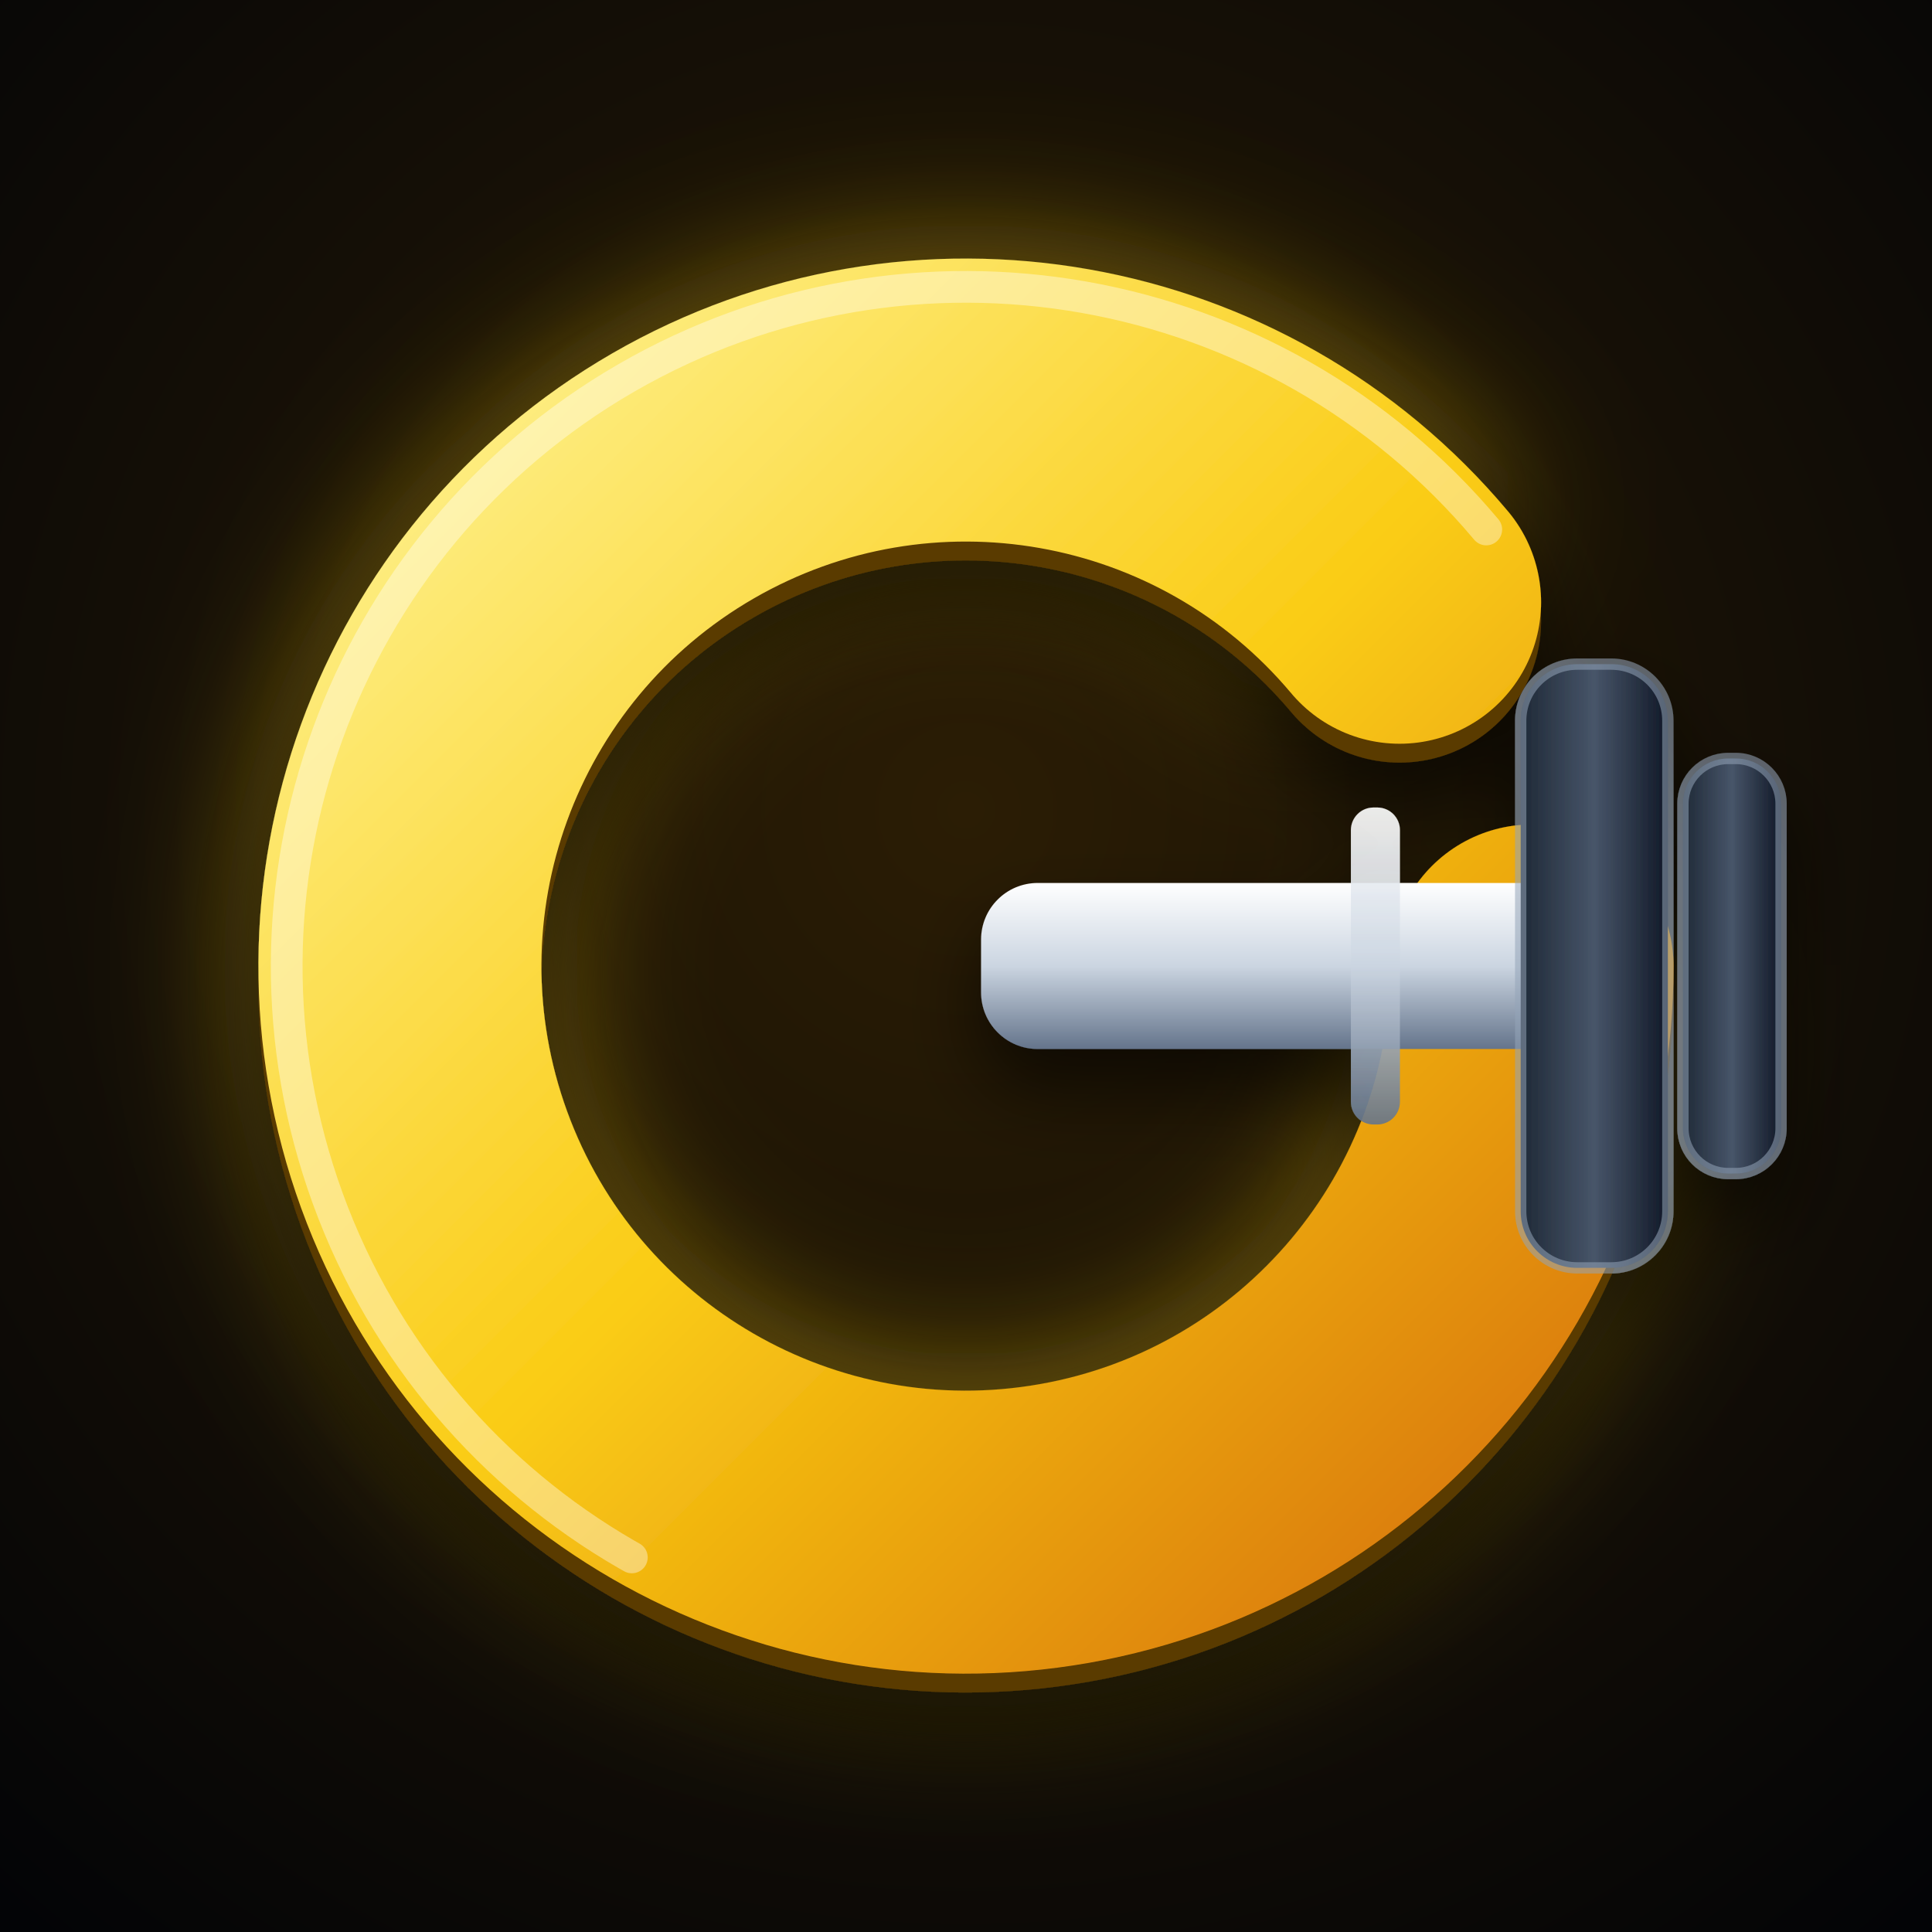
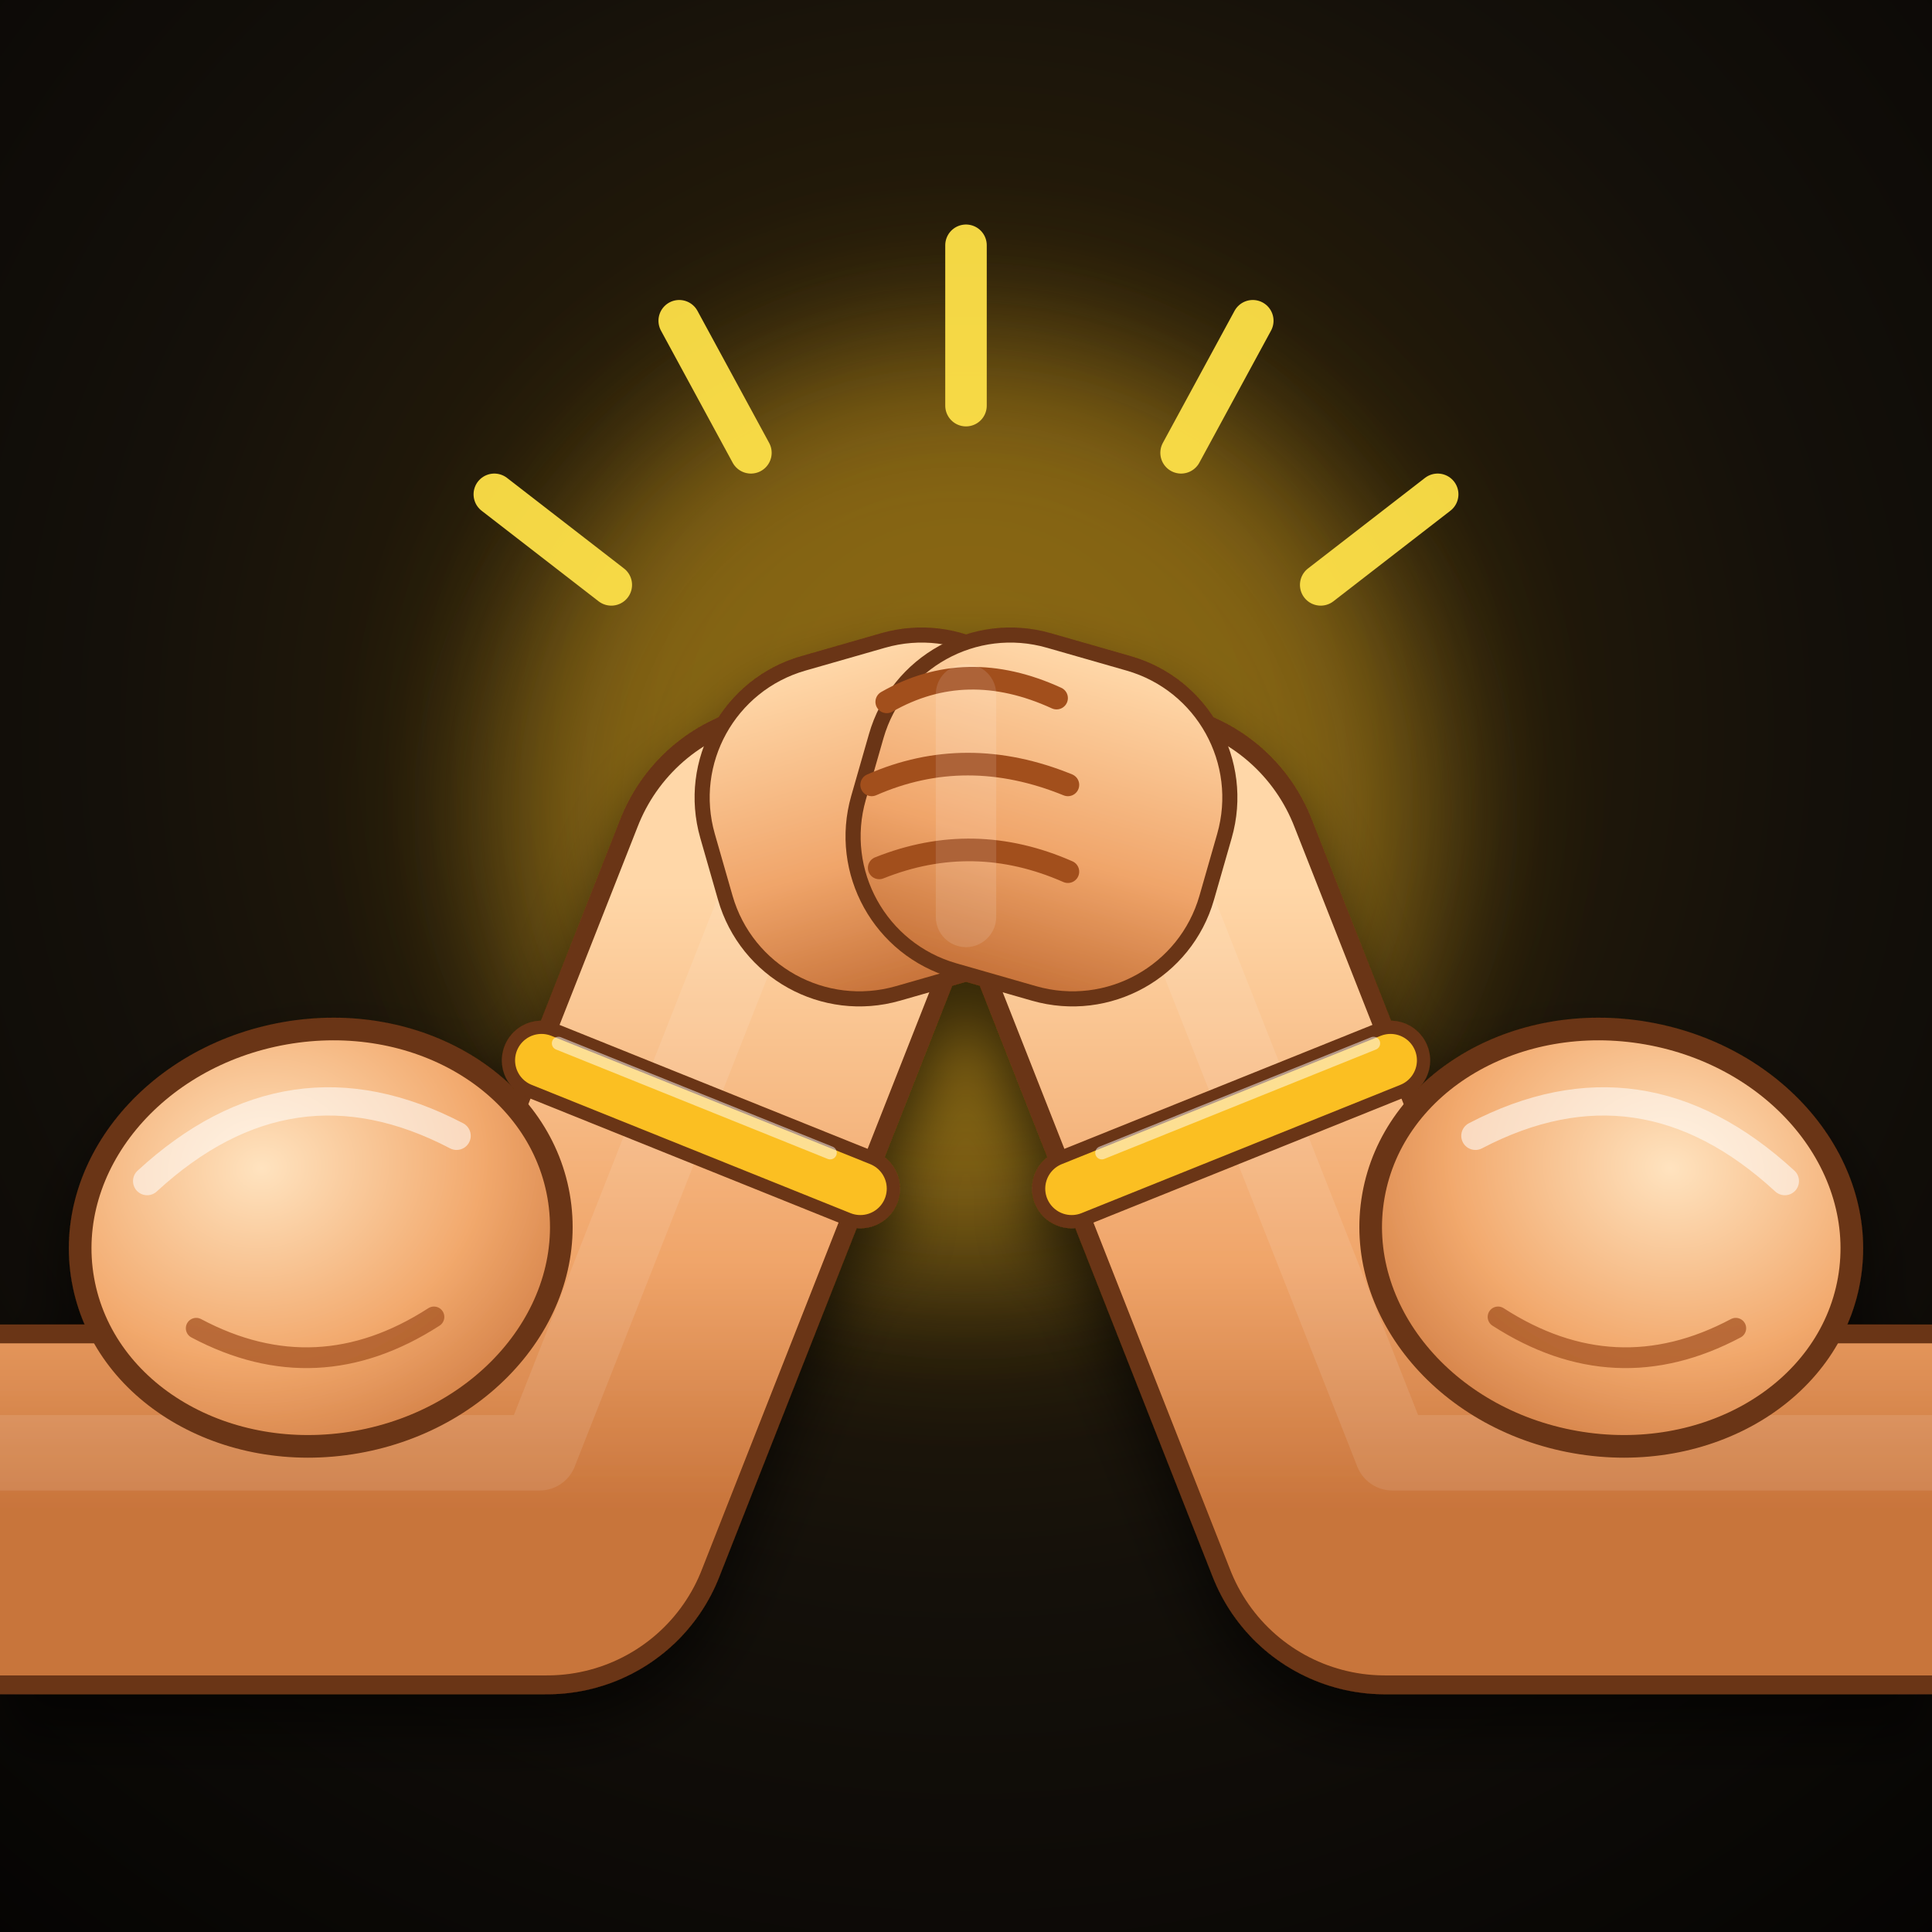
<svg xmlns="http://www.w3.org/2000/svg" width="1024" height="1024" viewBox="0 0 1024 1024">
  <defs>
-     <radialGradient id="bg" cx="50%" cy="42%" r="75%">
-       <stop offset="0" stop-color="#2b1d05" />
-       <stop offset="1" stop-color="#030406" />
+     <radialGradient id="bg" cx="50%" cy="38%" r="80%">
+       <stop offset="0" stop-color="#3b2a08" />
+       <stop offset=".55" stop-color="#14100a" />
+       <stop offset="1" stop-color="#050403" />
    </radialGradient>
-     <linearGradient id="g" x1="0" y1="0" x2="1" y2="1">
-       <stop offset="0" stop-color="#fef08a" />
-       <stop offset=".5" stop-color="#facc15" />
-       <stop offset="1" stop-color="#d97706" />
+     <linearGradient id="skin" x1="0" y1="0" x2="0" y2="1">
+       <stop offset="0" stop-color="#ffd7a8" />
+       <stop offset=".6" stop-color="#f0a56a" />
+       <stop offset="1" stop-color="#c8743b" />
    </linearGradient>
-     <linearGradient id="steel" x1="0" y1="0" x2="0" y2="1">
-       <stop offset="0" stop-color="#ffffff" />
-       <stop offset=".5" stop-color="#cbd5e1" />
-       <stop offset="1" stop-color="#64748b" />
-     </linearGradient>
-     <linearGradient id="pl" x1="0" y1="0" x2="1" y2="0">
-       <stop offset="0" stop-color="#1f2937" />
-       <stop offset=".5" stop-color="#475569" />
-       <stop offset="1" stop-color="#111827" />
-     </linearGradient>
+     <radialGradient id="bicep" cx="40%" cy="30%" r="80%">
+       <stop offset="0" stop-color="#ffe3bf" />
+       <stop offset=".6" stop-color="#f2a96d" />
+       <stop offset="1" stop-color="#d07c43" />
+     </radialGradient>
    <filter id="gl" x="-30%" y="-30%" width="160%" height="160%">
-       <feGaussianBlur stdDeviation="38" />
+       <feGaussianBlur stdDeviation="40" />
    </filter>
    <filter id="sh" x="-20%" y="-20%" width="140%" height="150%">
-       <feDropShadow dx="0" dy="22" stdDeviation="20" flood-color="#000" flood-opacity=".6" />
+       <feDropShadow dx="0" dy="18" stdDeviation="16" flood-color="#000" flood-opacity=".6" />
    </filter>
  </defs>
  <rect width="1024" height="1024" fill="url(#bg)" />
-   <g opacity=".5" filter="url(#gl)">
-     <path d="M741.8 319.2A300 300 0 1 0 812 512" fill="none" stroke="#facc15" stroke-width="150" />
+   <circle cx="512" cy="430" r="250" fill="#fbbf24" opacity=".42" filter="url(#gl)" />
+   <g stroke="#fde047" stroke-width="22" stroke-linecap="round" opacity=".95">
+     <path d="M512 130 V215" />
+     <path d="M360 170 L398 240" />
+     <path d="M664 170 L626 240" />
+     <path d="M262 262 L324 310" />
+     <path d="M762 262 L700 310" />
  </g>
  <g filter="url(#sh)">
-     <path d="M741.8 329.2A300 300 0 1 0 812 522" fill="none" stroke="#5a3a04" stroke-width="150" stroke-linecap="round" />
-     <path d="M741.8 319.2A300 300 0 1 0 812 512" fill="none" stroke="url(#g)" stroke-width="150" stroke-linecap="round" />
-     <path d="M741.8 319.2A300 300 0 1 0 812 512" fill="none" stroke="#fff" stroke-opacity=".38" stroke-width="14" stroke-linecap="round" transform="translate(512 512) scale(1.2) translate(-512 -512)" stroke-dasharray="1050 9999" />
-     <rect x="520" y="468" width="330" height="88" rx="30" fill="url(#steel)" />
-     <rect x="806" y="352" width="78" height="320" rx="30" fill="url(#pl)" />
-     <rect x="806" y="352" width="78" height="320" rx="30" fill="none" stroke="#94a3b8" stroke-opacity=".55" stroke-width="6" />
-     <rect x="892" y="402" width="52" height="220" rx="24" fill="url(#pl)" />
-     <rect x="892" y="402" width="52" height="220" rx="24" fill="none" stroke="#94a3b8" stroke-opacity=".55" stroke-width="6" />
-     <rect x="716" y="428" width="26" height="168" rx="12" fill="url(#steel)" opacity=".9" />
+     <g id="arm">
+       <path d="M-40 800 L290 800 L420 470" fill="none" stroke="#6b3412" stroke-width="196" stroke-linecap="round" stroke-linejoin="round" />
+       <path d="M-40 800 L290 800 L420 470" fill="none" stroke="url(#skin)" stroke-width="176" stroke-linecap="round" stroke-linejoin="round" />
+       <path d="M-40 800 L290 800 L420 470" fill="none" stroke="#fff" stroke-opacity=".10" stroke-width="40" stroke-linecap="round" stroke-linejoin="round" transform="translate(-4 -30)" />
+       <path d="M287 562 L456 630" fill="none" stroke="#6b3412" stroke-width="42" stroke-linecap="round" />
+       <path d="M287 562 L456 630" fill="none" stroke="#fbbf24" stroke-width="28" stroke-linecap="round" />
+       <path d="M296 553 L440 611" fill="none" stroke="#fff" stroke-opacity=".5" stroke-width="7" stroke-linecap="round" />
+       <ellipse cx="170" cy="656" rx="134" ry="116" transform="rotate(-10 170 656)" fill="#6b3412" />
+       <ellipse cx="170" cy="656" rx="122" ry="104" transform="rotate(-10 170 656)" fill="url(#bicep)" />
+       <path d="M78 626 q76 -70 164 -24" fill="none" stroke="#fff" stroke-opacity=".55" stroke-width="15" stroke-linecap="round" />
+       <path d="M104 704 q64 34 126 -6" fill="none" stroke="#a24f1e" stroke-opacity=".7" stroke-width="11" stroke-linecap="round" />
+     </g>
+     <g transform="translate(1024 0) scale(-1 1)">
+       <g id="arm">
+         <path d="M-40 800 L290 800 L420 470" fill="none" stroke="#6b3412" stroke-width="196" stroke-linecap="round" stroke-linejoin="round" />
+         <path d="M-40 800 L290 800 L420 470" fill="none" stroke="url(#skin)" stroke-width="176" stroke-linecap="round" stroke-linejoin="round" />
+         <path d="M-40 800 L290 800 L420 470" fill="none" stroke="#fff" stroke-opacity=".10" stroke-width="40" stroke-linecap="round" stroke-linejoin="round" transform="translate(-4 -30)" />
+         <path d="M287 562 L456 630" fill="none" stroke="#6b3412" stroke-width="42" stroke-linecap="round" />
+         <path d="M287 562 L456 630" fill="none" stroke="#fbbf24" stroke-width="28" stroke-linecap="round" />
+         <path d="M296 553 L440 611" fill="none" stroke="#fff" stroke-opacity=".5" stroke-width="7" stroke-linecap="round" />
+         <ellipse cx="170" cy="656" rx="134" ry="116" transform="rotate(-10 170 656)" fill="#6b3412" />
+         <ellipse cx="170" cy="656" rx="122" ry="104" transform="rotate(-10 170 656)" fill="url(#bicep)" />
+         <path d="M78 626 q76 -70 164 -24" fill="none" stroke="#fff" stroke-opacity=".55" stroke-width="15" stroke-linecap="round" />
+         <path d="M104 704 q64 34 126 -6" fill="none" stroke="#a24f1e" stroke-opacity=".7" stroke-width="11" stroke-linecap="round" />
+       </g>
+     </g>
+     <rect x="372" y="338" width="200" height="190" rx="78" transform="rotate(-16 472 433)" fill="#6b3412" />
+     <rect x="380" y="346" width="184" height="174" rx="70" transform="rotate(-16 472 433)" fill="url(#skin)" />
+     <rect x="452" y="338" width="200" height="190" rx="78" transform="rotate(16 552 433)" fill="#6b3412" />
+     <rect x="460" y="346" width="184" height="174" rx="70" transform="rotate(16 552 433)" fill="url(#skin)" />
+     <g stroke="#a24f1e" stroke-width="12" stroke-linecap="round" fill="none">
+       <path d="M470 372 q42 -24 90 -2" />
+       <path d="M462 416 q50 -22 104 0" />
+       <path d="M466 460 q50 -20 100 2" />
+     </g>
+     <rect x="496" y="352" width="32" height="150" rx="16" fill="#fff" opacity=".12" />
  </g>
</svg>
